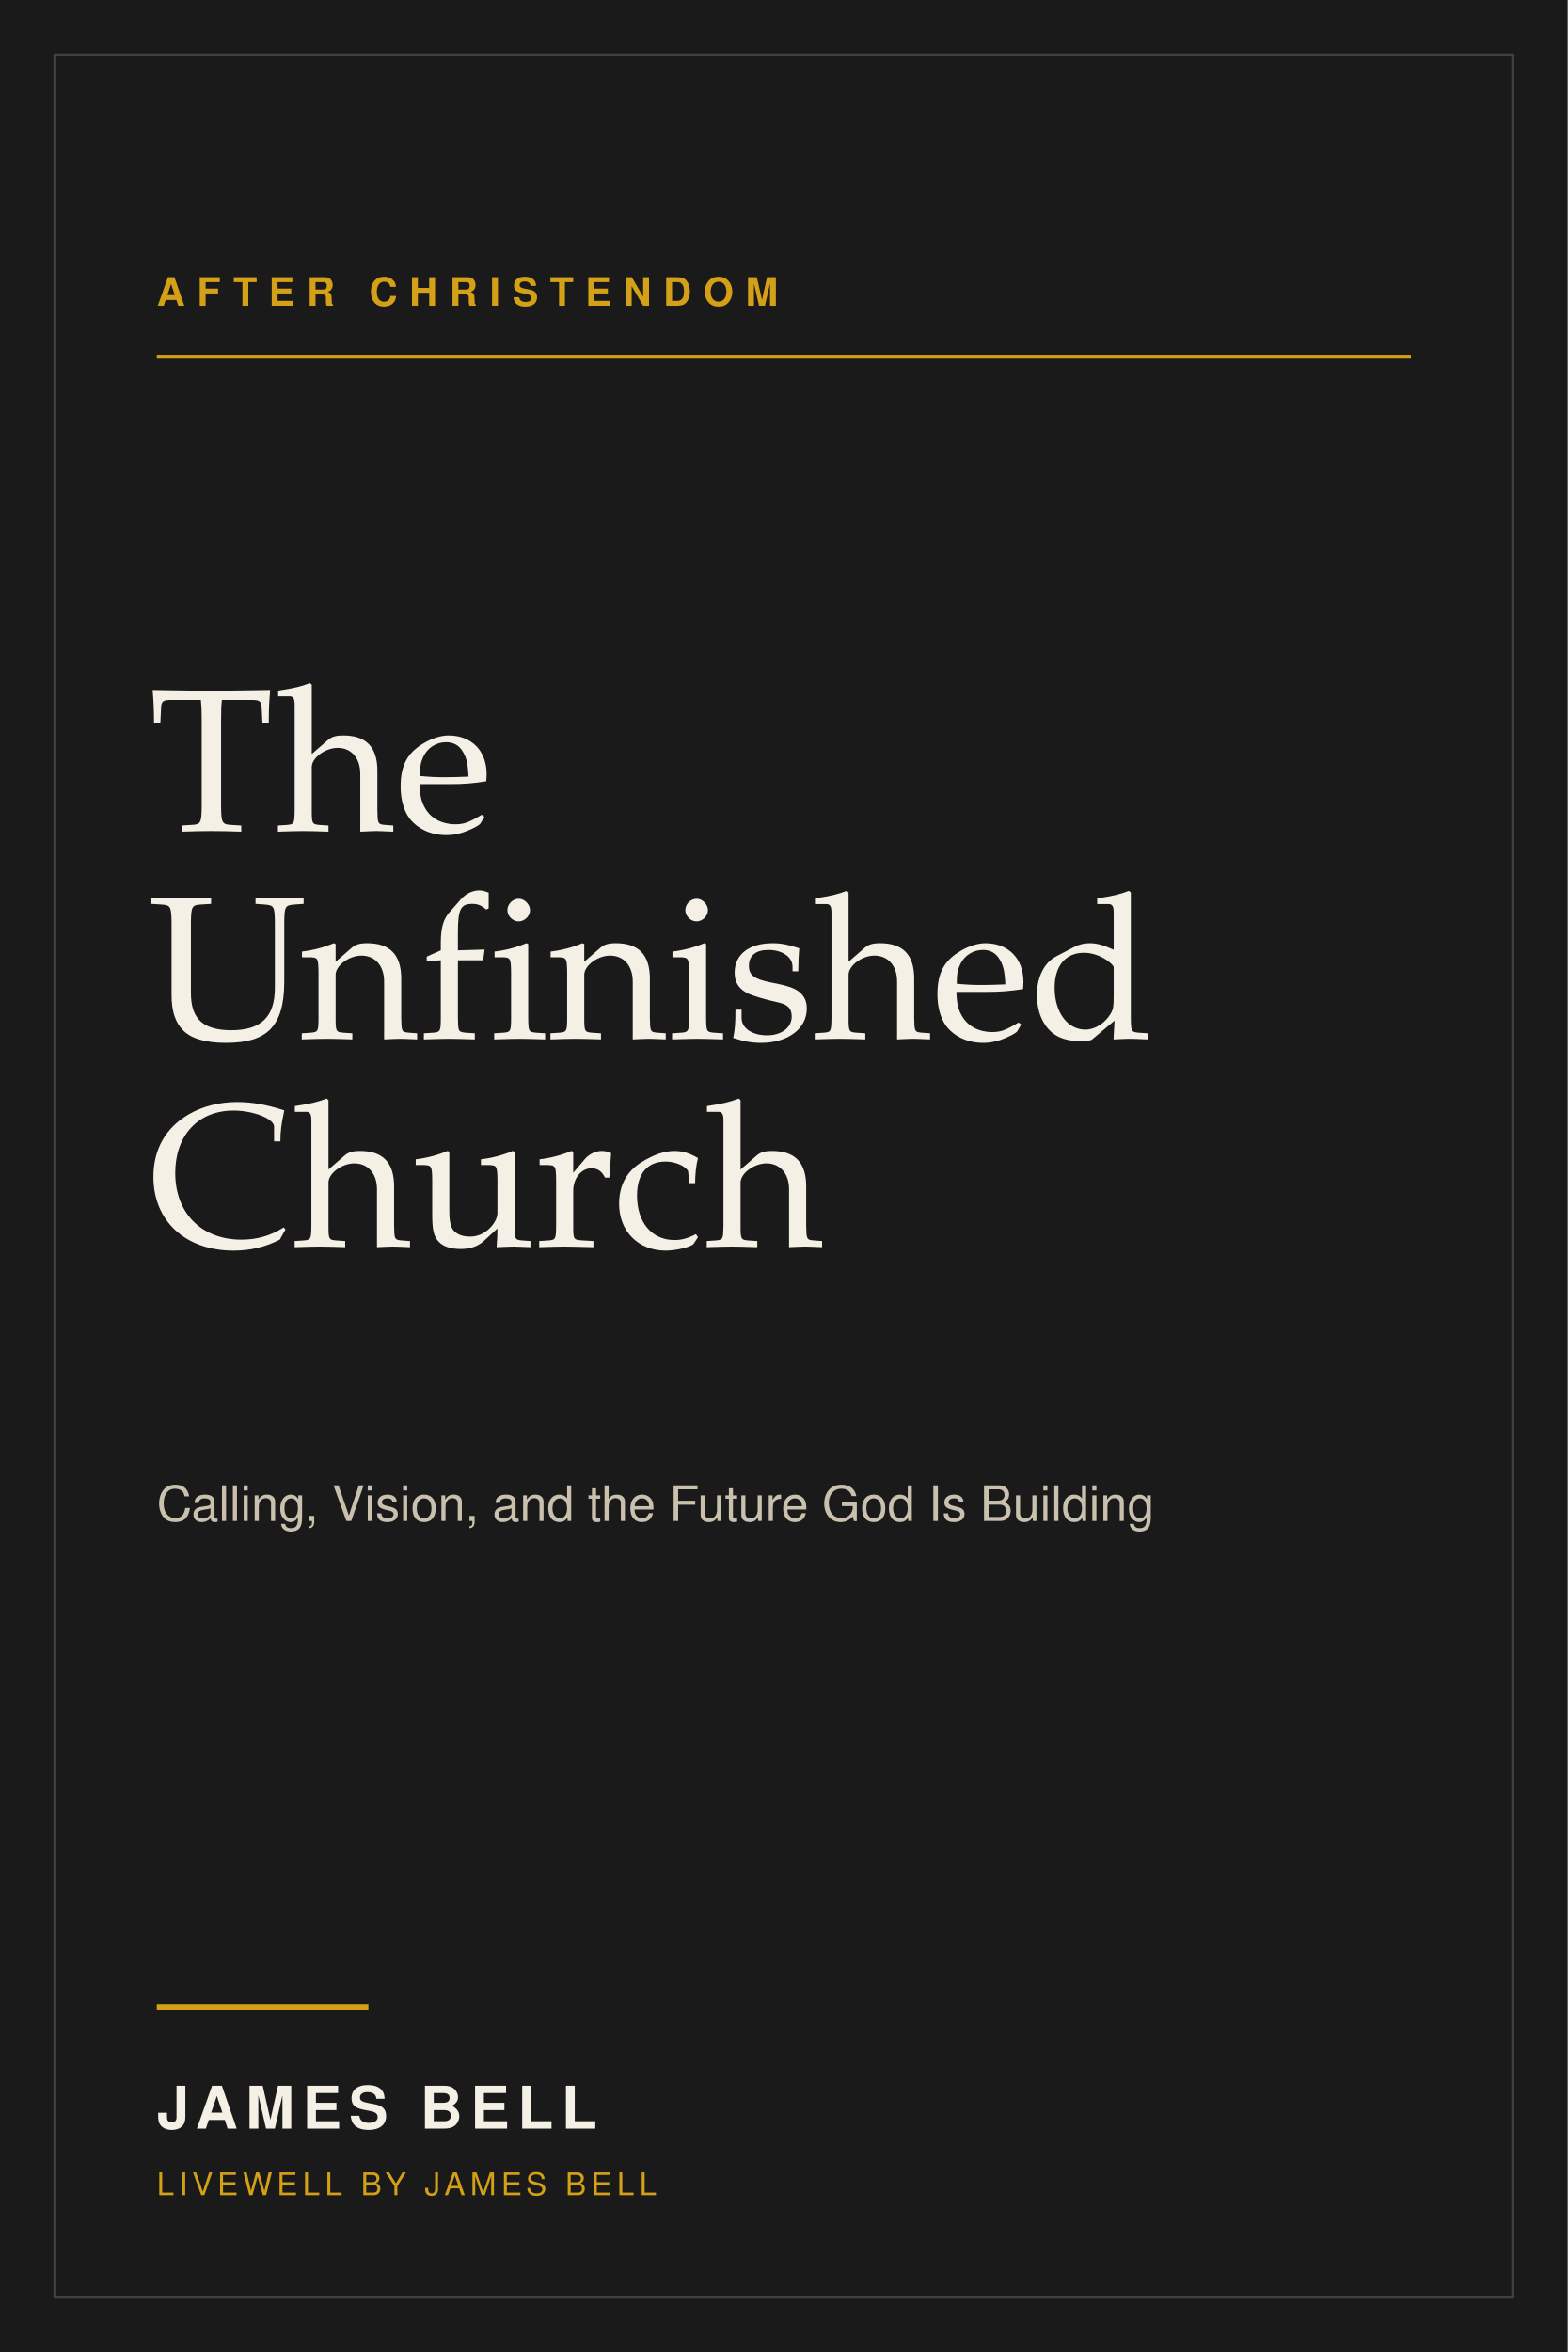
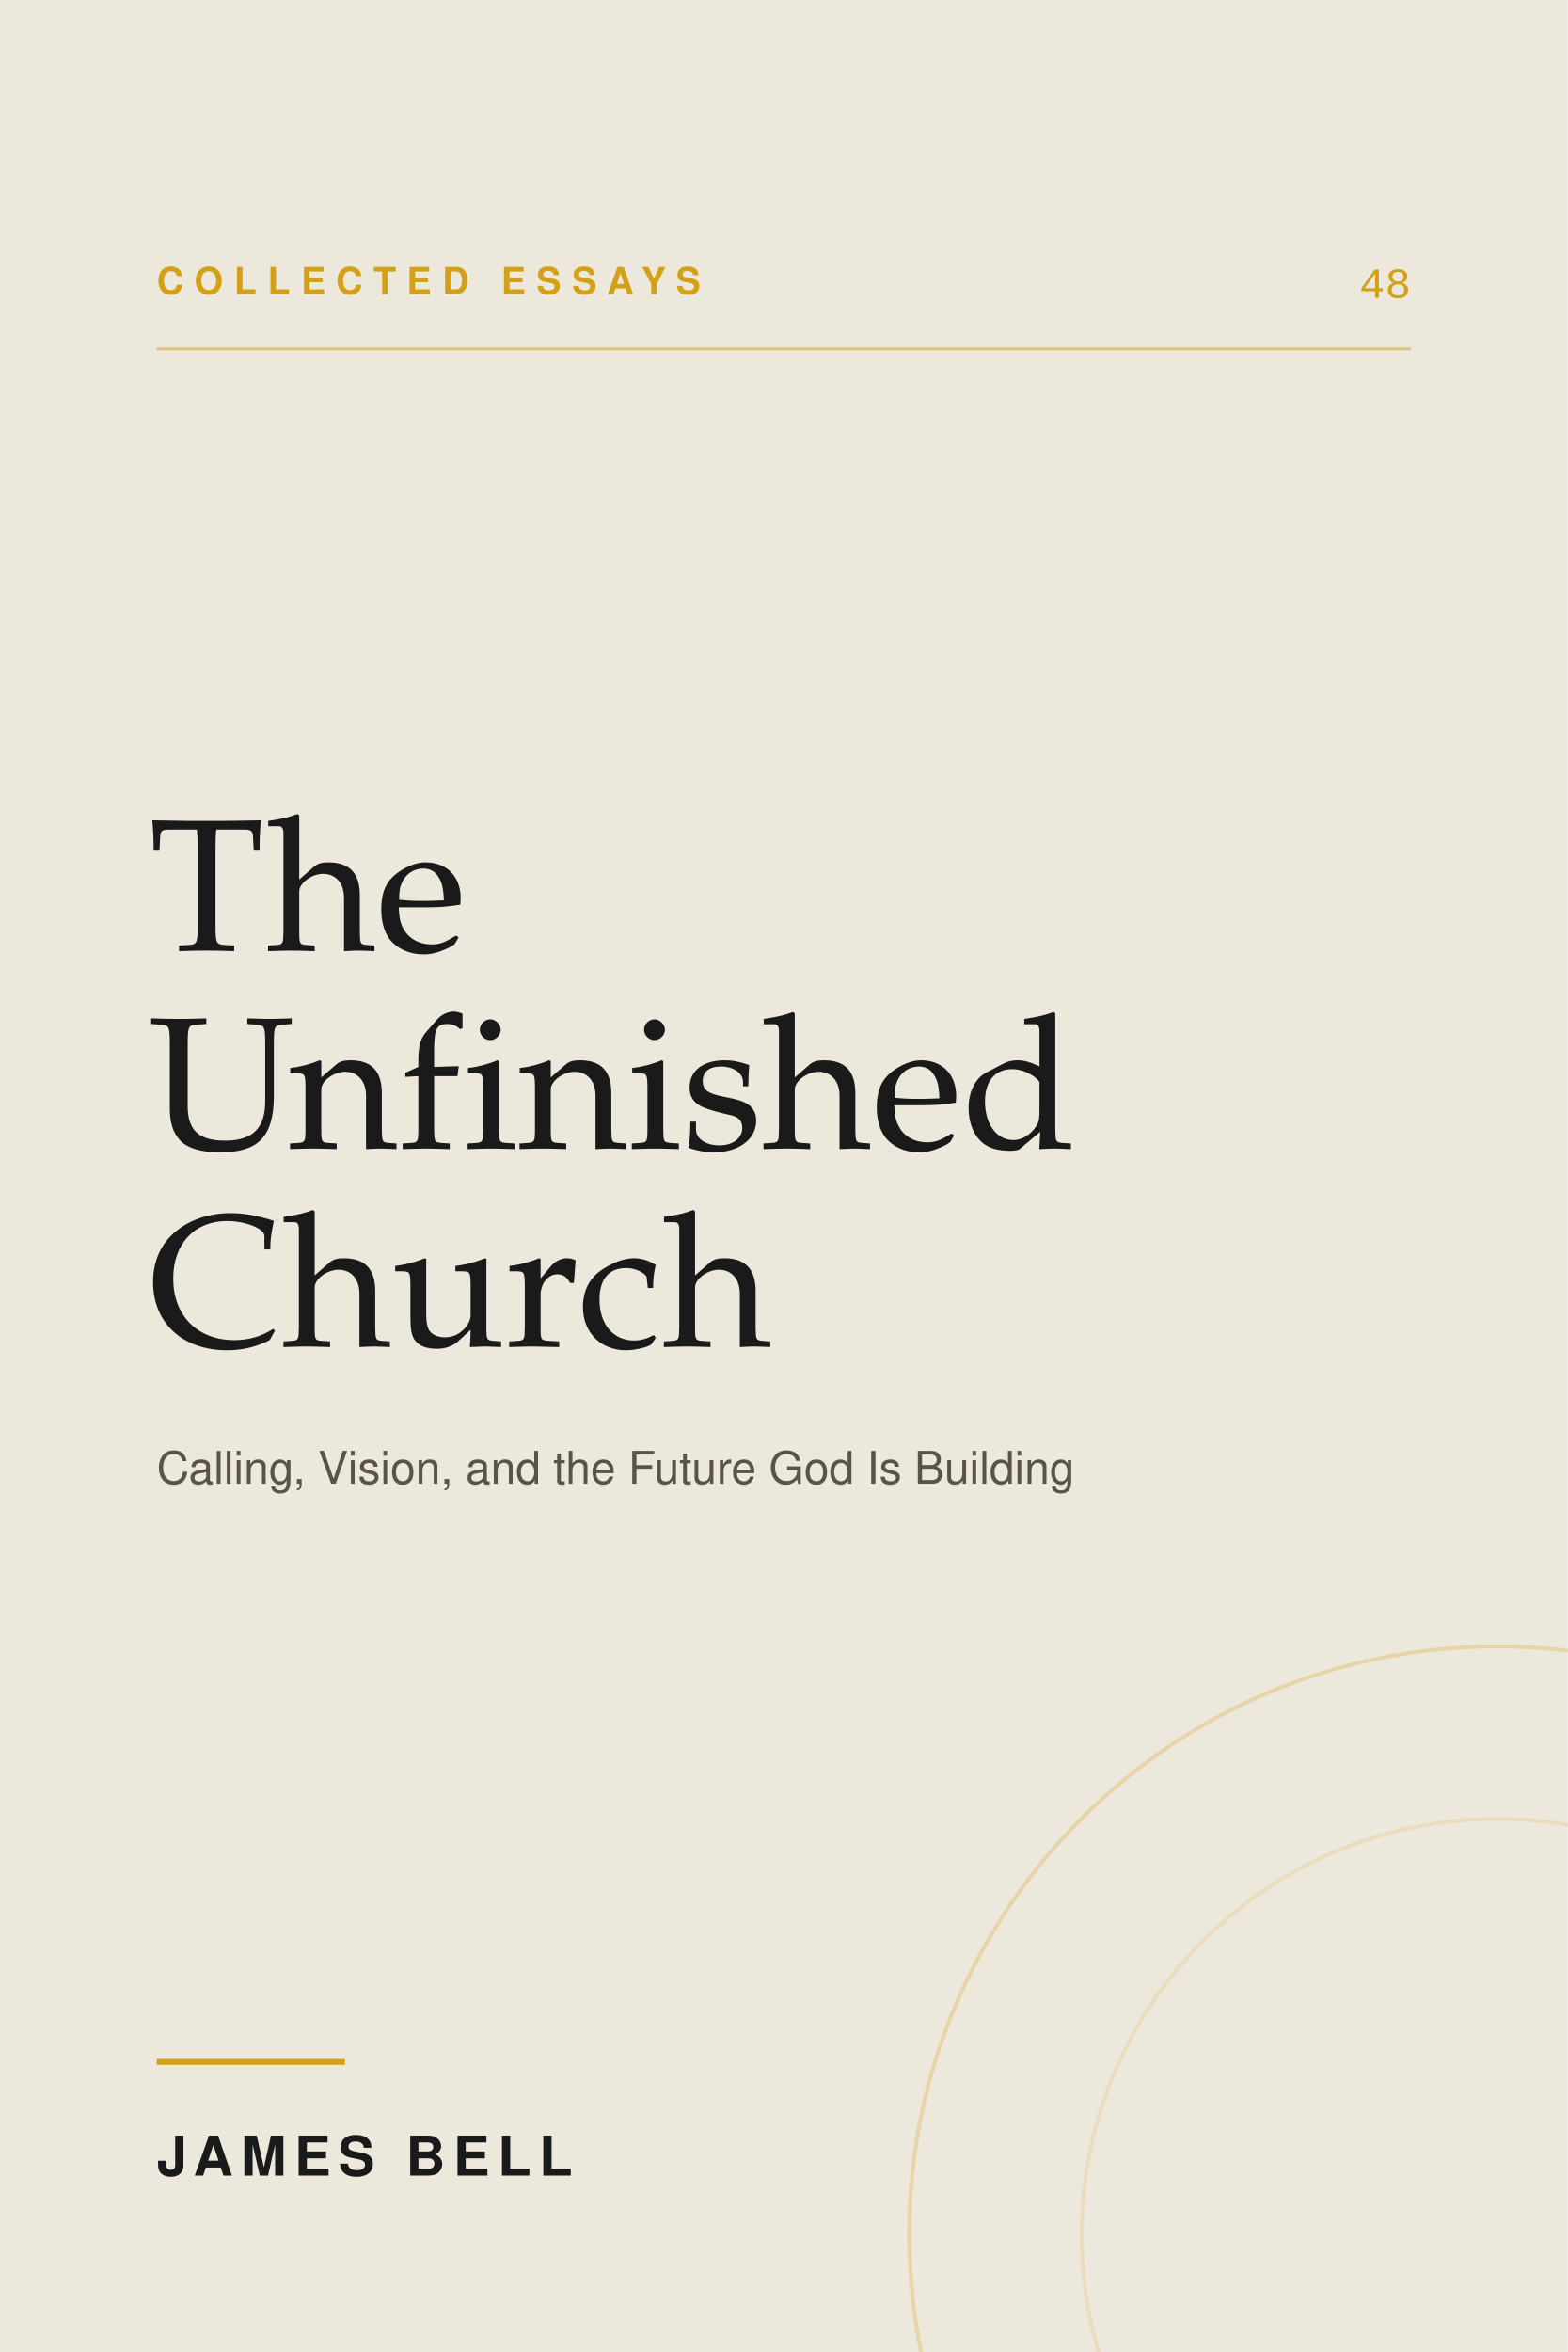
<svg xmlns="http://www.w3.org/2000/svg" width="800" height="1200" viewBox="0 0 800 1200" role="img" aria-label="The Unfinished Church by James Bell">
-   <rect width="800" height="1200" fill="#1A1A1A" />
-   <rect x="28" y="28" width="744" height="1144" fill="none" stroke="#F5F0E6" stroke-width="1.5" opacity="0.18" />
-   <text x="80" y="156" font-family="Helvetica, Arial, sans-serif" font-size="20" letter-spacing="6" font-weight="700" fill="#D4A017">AFTER CHRISTENDOM</text>
-   <line x1="80" y1="182" x2="720" y2="182" stroke="#D4A017" stroke-width="2" />
-   <text x="76" y="424" font-family="Palatino, 'Palatino Linotype', Georgia, serif" font-size="104" font-weight="400" fill="#F5F0E6">The</text>
-   <text x="76" y="530" font-family="Palatino, 'Palatino Linotype', Georgia, serif" font-size="104" font-weight="400" fill="#F5F0E6">Unfinished</text>
-   <text x="76" y="636" font-family="Palatino, 'Palatino Linotype', Georgia, serif" font-size="104" font-weight="400" fill="#F5F0E6">Church</text>
-   <text x="80" y="776" font-family="Helvetica, Arial, sans-serif" font-size="25" fill="#C9C1AE">Calling, Vision, and the Future God Is Building</text>
-   <line x1="80" y1="1024" x2="188" y2="1024" stroke="#D4A017" stroke-width="3" />
-   <text x="80" y="1086" font-family="Helvetica, Arial, sans-serif" font-size="30" letter-spacing="4" font-weight="700" fill="#F5F0E6">JAMES BELL</text>
-   <text x="80" y="1120" font-family="Helvetica, Arial, sans-serif" font-size="16" letter-spacing="2.5" fill="#D4A017">LIVEWELL BY JAMES BELL</text>
+   <rect width="800" height="1200" fill="#EDE8DC" />
+   <circle cx="764" cy="1140" r="300" fill="none" stroke="#D4A017" stroke-width="2" opacity="0.26" />
+   <circle cx="764" cy="1140" r="212" fill="none" stroke="#D4A017" stroke-width="2" opacity="0.16" />
+   <text x="80" y="150" font-family="Helvetica, Arial, sans-serif" font-size="19" letter-spacing="5.5" font-weight="700" fill="#D4A017">COLLECTED ESSAYS</text>
+   <text x="720" y="152" text-anchor="end" font-family="'JetBrains Mono', 'Courier New', monospace" font-size="22" fill="#D4A017">48</text>
+   <line x1="80" y1="178" x2="720" y2="178" stroke="#D4A017" stroke-width="1.5" opacity="0.5" />
+   <text x="76" y="485" font-family="Palatino, 'Palatino Linotype', Georgia, serif" font-size="96" fill="#1A1A1A">The</text>
+   <text x="76" y="586" font-family="Palatino, 'Palatino Linotype', Georgia, serif" font-size="96" fill="#1A1A1A">Unfinished</text>
+   <text x="76" y="687" font-family="Palatino, 'Palatino Linotype', Georgia, serif" font-size="96" fill="#1A1A1A">Church</text>
+   <text x="80" y="757" font-family="Helvetica, Arial, sans-serif" font-size="23" fill="#5A5448">Calling, Vision, and the Future God Is Building</text>
+   <line x1="80" y1="1052" x2="176" y2="1052" stroke="#D4A017" stroke-width="3" />
+   <text x="80" y="1110" font-family="Helvetica, Arial, sans-serif" font-size="28" letter-spacing="4" font-weight="700" fill="#1A1A1A">JAMES BELL</text>
</svg>
